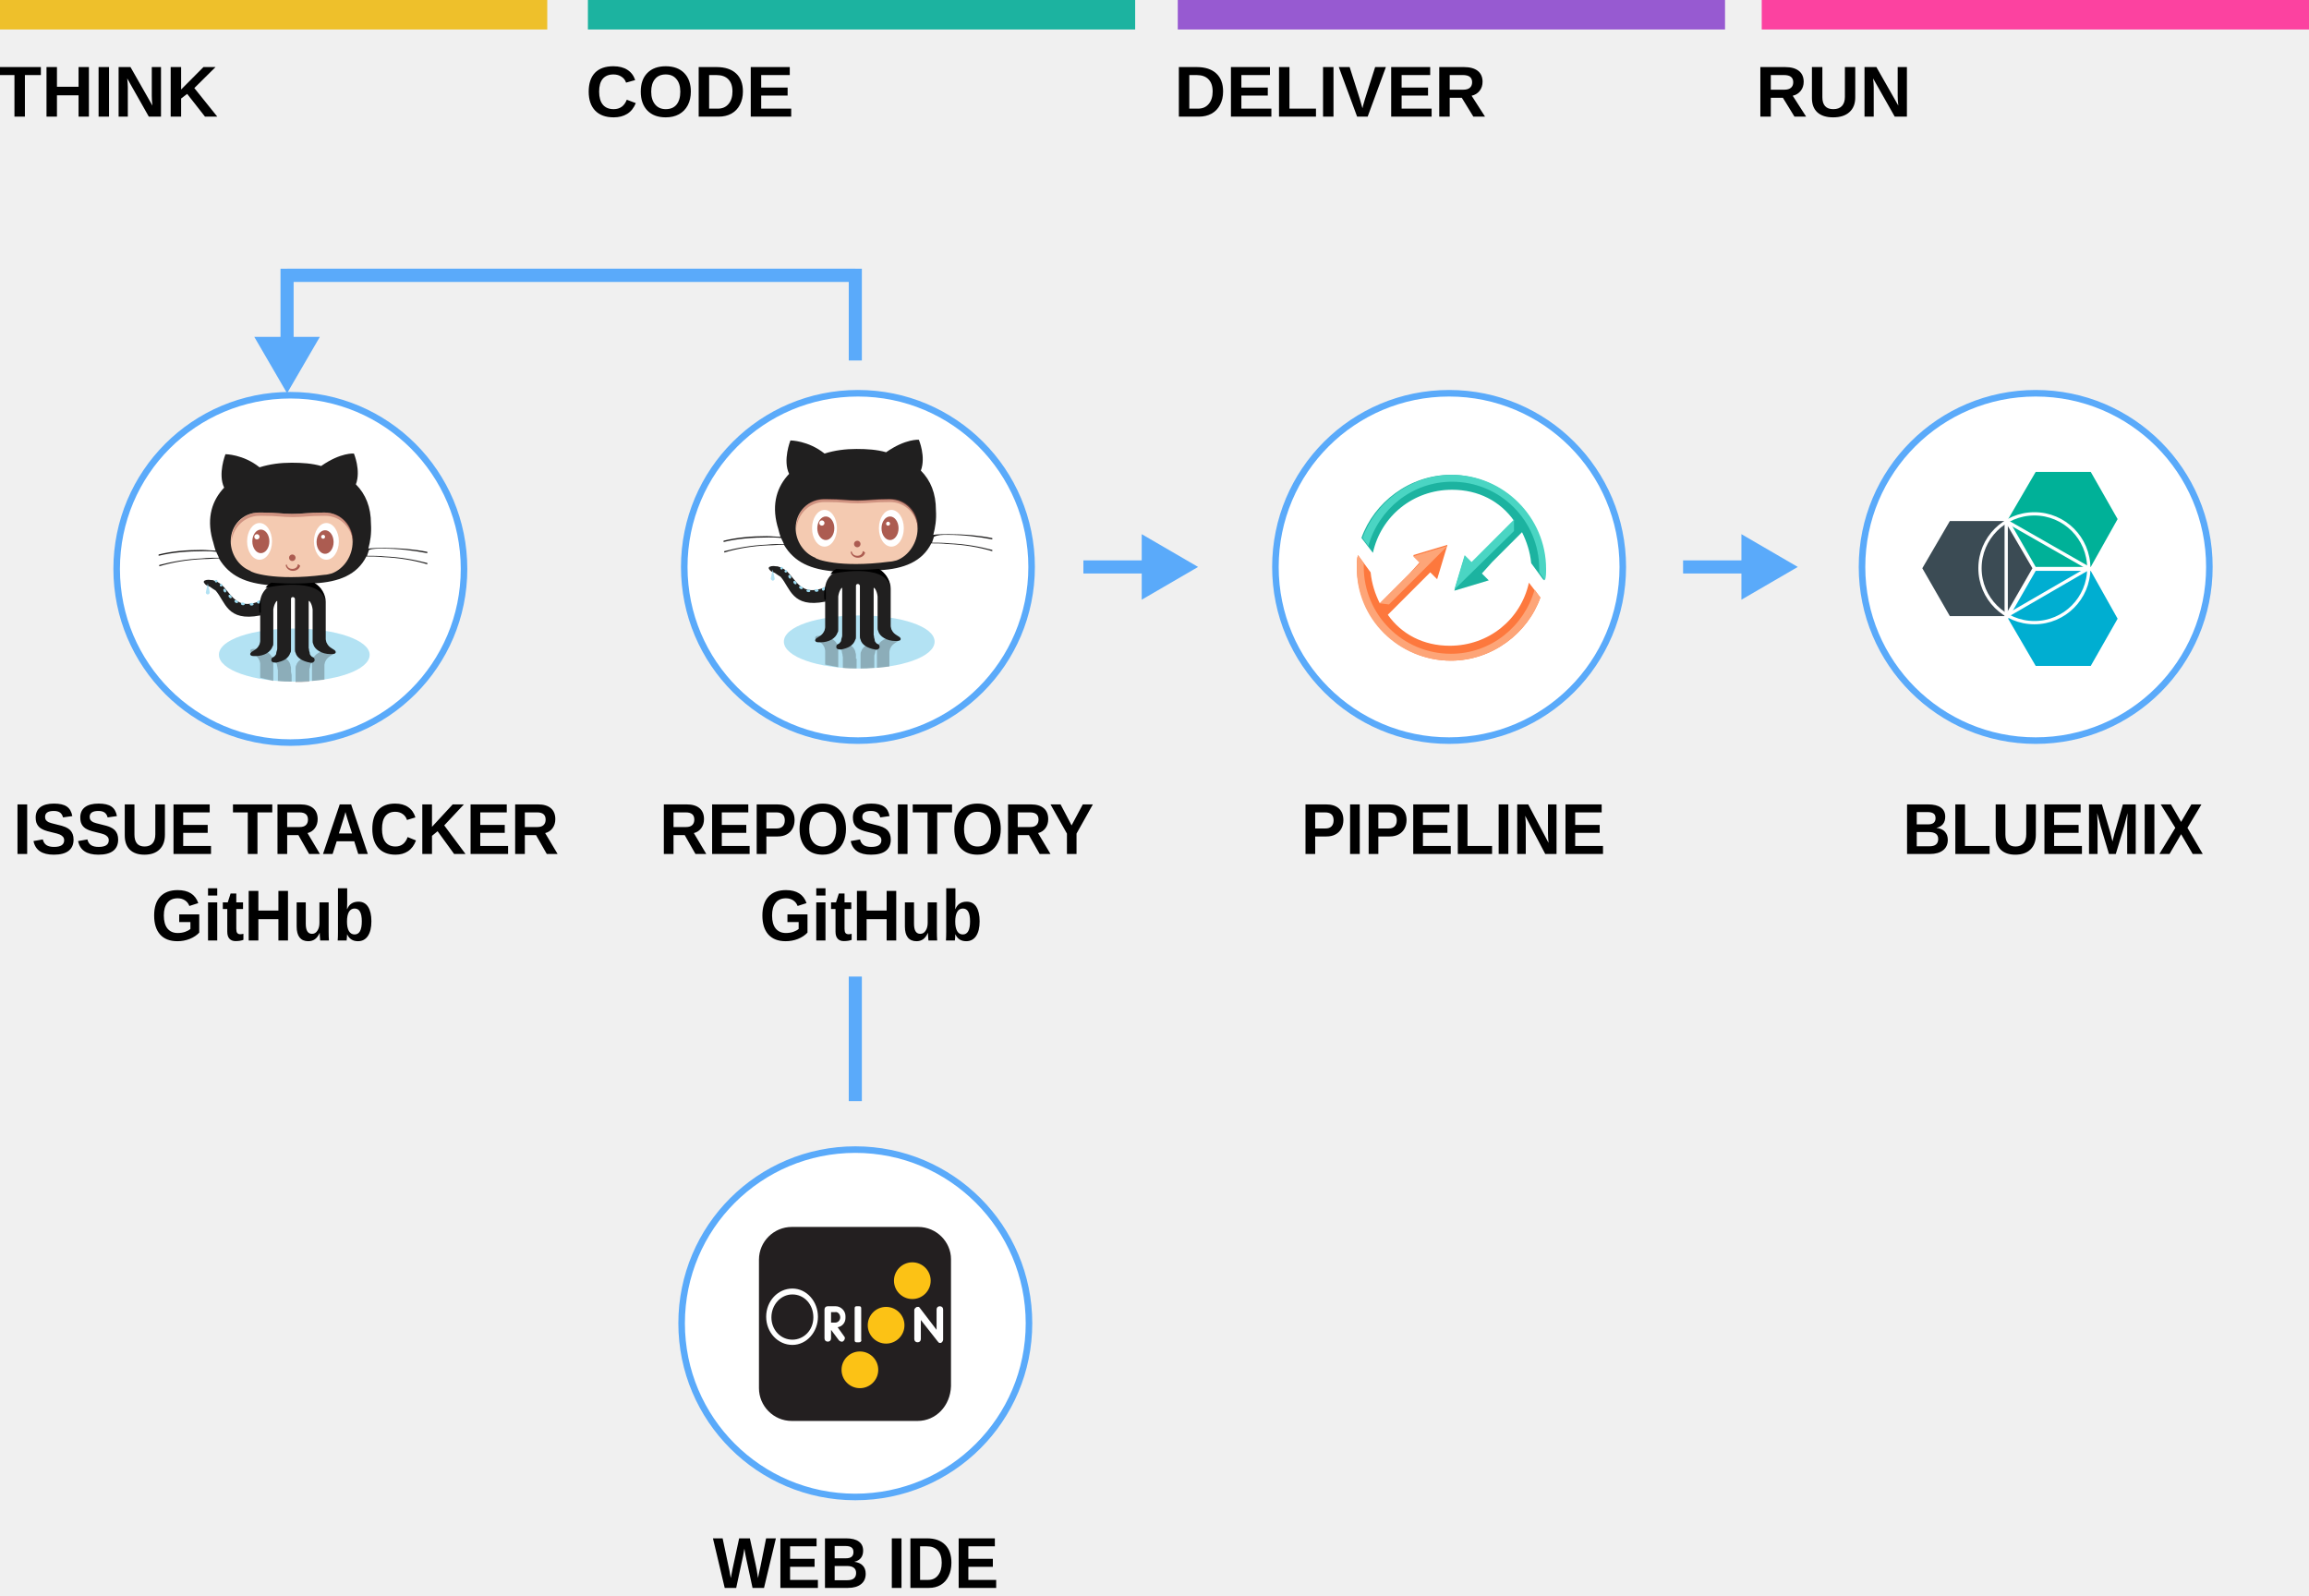
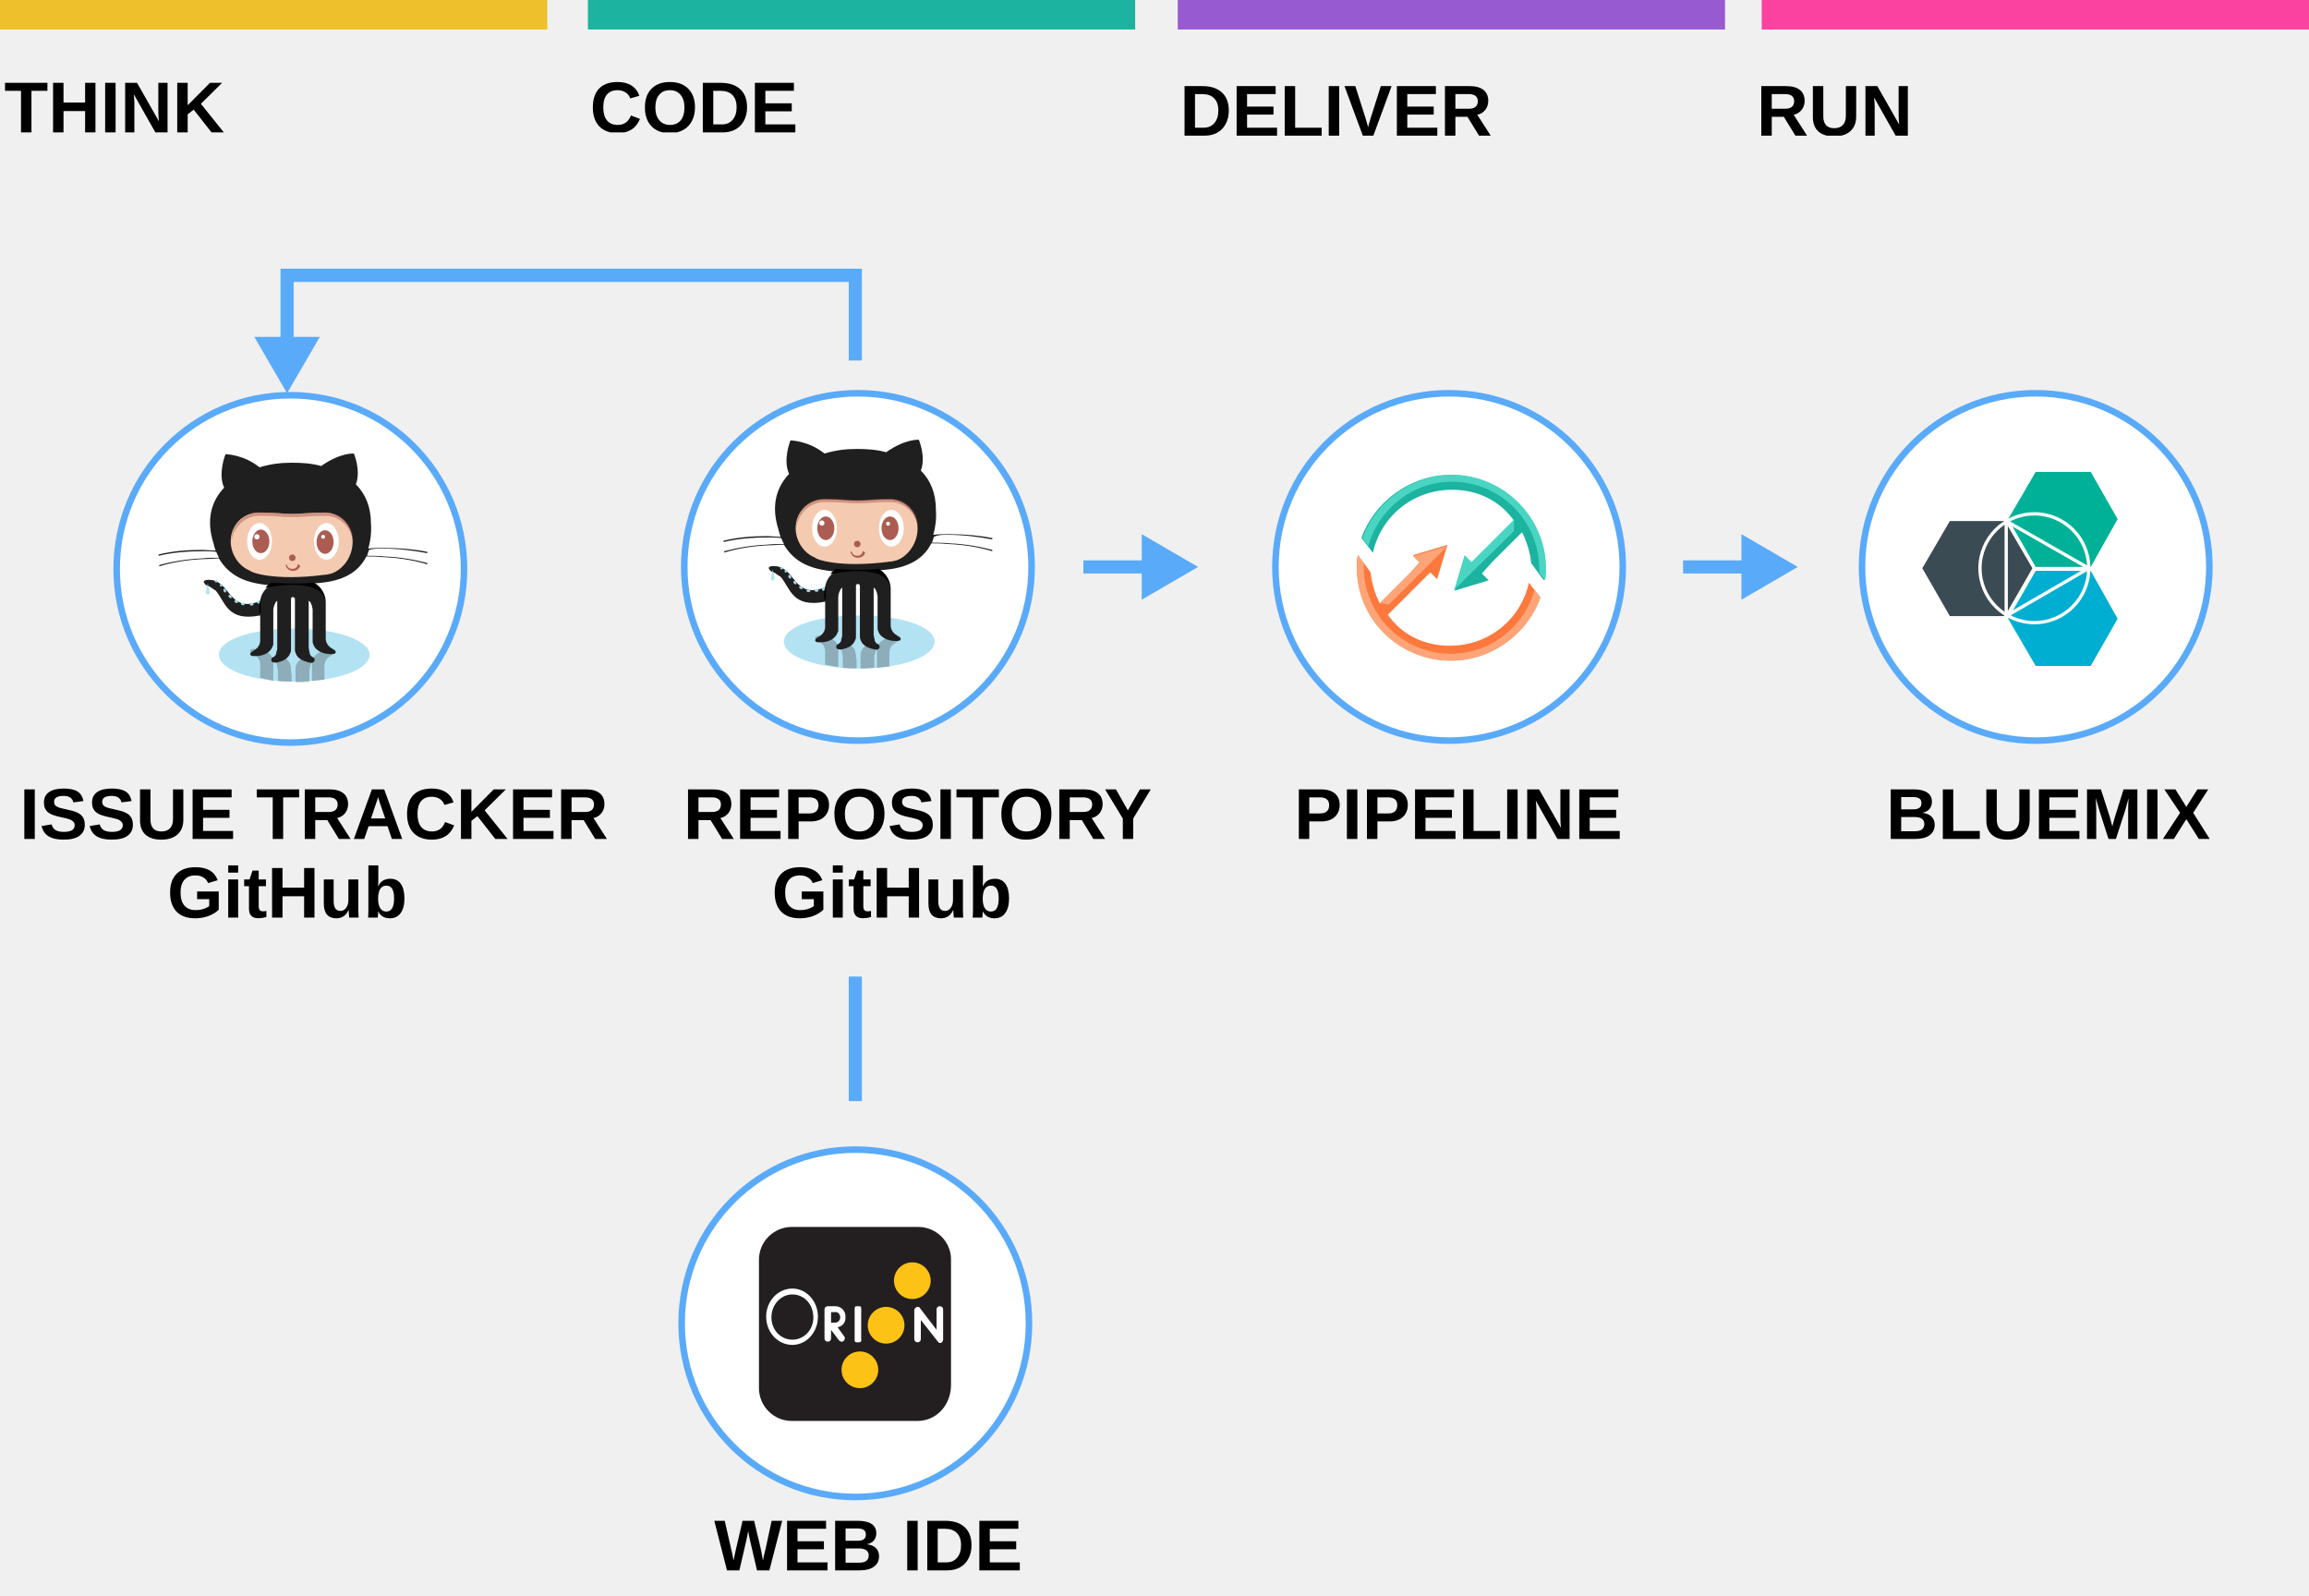
<svg xmlns="http://www.w3.org/2000/svg" version="1.1" id="Layer_1" x="0px" y="0px" viewBox="0 0 352.3 243.5" style="enable-background:new 0 0 352.3 243.5;" xml:space="preserve">
  <style type="text/css">
	.st0{fill:none;}
	.st1{fill:#FFFFFF;stroke:#5AAAFA;stroke-miterlimit:10;}
	.st2{fill:#EEC02B;}
	.st3{fill:#1CB3A0;}
	.st4{fill:#975AD1;}
	.st5{fill:#FC42A0;}
	.st6{fill:none;stroke:#5AAAFA;stroke-width:2;stroke-miterlimit:10;}
	.st7{fill:#5AAAFA;}
	.st8{fill:#FD783D;}
	.st9{fill:#FDA578;}
	.st10{fill:#4AD5C3;}
	.st11{fill:#231F20;}
	.st12{fill:#FCC215;}
	.st13{fill:#FFFFFF;}
	.st14{fill:#00B198;}
	.st15{fill:#00AED1;}
	.st16{fill:#3B4B54;}
	.st17{fill:none;stroke:#FFFFFF;stroke-width:0.5;stroke-miterlimit:10;}
	.st18{opacity:0.77;fill:#9CDAF0;enable-background:new    ;}
	.st19{opacity:0.35;}
	.st20{opacity:0.77;fill:#201F1F;enable-background:new    ;}
	.st21{fill:#201F1F;}
	.st22{fill:#F4CAB1;}
	.st23{opacity:0.5;fill:#AC5C51;enable-background:new    ;}
	.st24{fill:#AC5C51;}
	.st25{fill:#9CDAF0;}
	.st26{font-family:'Arial'; font-weight: bold}
	.st27{font-size:11px;}
	.st28{font-size:11px;}
</style>
  <g>
    <rect id="canvas_background" x="-1" y="-1" class="st0" width="354.3" height="245.5" />
  </g>
  <g>
    <circle id="svg_1" class="st1" cx="130.9" cy="86.5" r="26.5" />
    <circle id="svg_2" class="st1" cx="44.3" cy="86.8" r="26.5" />
    <rect id="svg_3" class="st2" width="83.5" height="4.5" />
    <rect id="svg_4" x="89.7" class="st3" width="83.5" height="4.5" />
    <rect id="svg_5" x="179.7" class="st4" width="83.5" height="4.5" />
    <rect id="svg_6" x="268.8" class="st5" width="83.5" height="4.5" />
    <circle id="svg_7" class="st1" cx="221.1" cy="86.5" r="26.5" />
    <circle id="svg_8" class="st1" cx="310.6" cy="86.5" r="26.5" />
    <line id="svg_9" class="st6" x1="43.8" y1="42" x2="130.5" y2="42" />
    <g id="svg_10">
      <g id="svg_11">
        <polyline id="svg_12" class="st6" points="43.8,52.8 43.8,42 130.5,42 130.5,55    " />
        <g id="svg_13">
          <polygon id="svg_14" class="st7" points="48.8,51.4 43.8,60 38.8,51.4     " />
        </g>
      </g>
    </g>
    <line id="svg_15" class="st6" x1="130.5" y1="168" x2="130.5" y2="149" />
    <g id="svg_16">
      <g id="svg_17">
        <line id="svg_18" class="st6" x1="175.6" y1="86.5" x2="165.3" y2="86.5" />
        <g id="svg_19">
          <polygon id="svg_20" class="st7" points="174.2,81.5 182.8,86.5 174.2,91.5     " />
        </g>
      </g>
    </g>
    <g id="svg_21">
      <g id="svg_22">
        <line id="svg_23" class="st6" x1="267.1" y1="86.5" x2="256.8" y2="86.5" />
        <g id="svg_24">
          <polygon id="svg_25" class="st7" points="265.7,81.5 274.3,86.5 265.7,91.5     " />
        </g>
      </g>
    </g>
    <circle id="svg_26" class="st1" cx="130.5" cy="201.9" r="26.5" />
    <g id="svg_112">
      <g id="g3-2" transform="scale(1.75) ">
        <g id="svg_113">
          <path id="svg_114" class="st8" d="M133.3,50.8c-0.7,3.2-3.5,5.5-6.9,5.5c-2.3,0-4.2-1-5.4-2.7l3.7-3.7l0.4,0.4l-0.4-0.4l0,0      l0.6,0.6l0.9-3l-3,0.9l0.6,0.6l-0.9,1l-2.6,2.6c-0.4-0.8-0.7-1.7-0.8-2.7l-1.1-1.5c-0.1,0.3-0.1,0.6-0.1,1      c0,4.5,3.7,8.2,8.2,8.2c3.6,0,6.7-2.4,7.8-5.5L133.3,50.8L133.3,50.8z" />
          <polyline id="svg_115" class="st9" points="120.3,52.6 123.8,49.1 123.2,48.5 126.2,47.6 121.1,52.7     " />
        </g>
        <g id="svg_116">
          <path id="svg_117" class="st9" d="M126.5,57.6c3.6,0,6.7-2.4,7.8-5.5l-0.5-0.7c-0.9,3.2-3.8,5.6-7.3,5.6c-4.2,0-7.6-3.4-7.6-7.6      c0-0.1,0-0.2,0-0.3l-0.5-0.7c-0.1,0.3-0.1,0.6-0.1,1C118.2,53.9,121.9,57.6,126.5,57.6z" />
          <line id="svg_118" class="st0" x1="120.3" y1="52.6" x2="121" y2="53" />
        </g>
      </g>
      <g id="g3-2_1_" transform="scale(1.75) ">
        <g id="svg_119">
          <path id="svg_120" class="st3" d="M119.7,48.2c0.7-3.2,3.5-5.5,6.9-5.5c2.3,0,4.2,1,5.4,2.7l-3.7,3.7l-0.4-0.4l0.4,0.4l0,0      l-0.6-0.6l-0.9,3l3-0.9l-0.6-0.6l0.9-1l2.6-2.6c0.4,0.8,0.7,1.7,0.8,2.7l1.1,1.5c0.1-0.3,0.1-0.6,0.1-1c0-4.5-3.7-8.2-8.2-8.2      c-3.6,0-6.7,2.4-7.8,5.5L119.7,48.2L119.7,48.2z" />
          <polyline id="svg_121" class="st10" points="132,45.3 128.3,49 127.7,48.4 126.8,51.4 132,46.3     " />
        </g>
        <g id="svg_122">
          <path id="svg_123" class="st10" d="M126.6,41.4c-3.6,0-6.7,2.4-7.8,5.5l0.5,0.7c0.9-3.2,3.8-5.6,7.3-5.6c4.2,0,7.6,3.4,7.6,7.6      c0,0.1,0,0.2,0,0.3l0.5,0.7c0.1-0.3,0.1-0.6,0.1-1C134.8,45.1,131.1,41.4,126.6,41.4L126.6,41.4z" />
          <line id="svg_124" class="st0" x1="132.7" y1="46.3" x2="132.1" y2="46" />
        </g>
      </g>
    </g>
    <path id="XMLID_17_" class="st11" d="M140,216.8h-19.2c-2.8,0-5-2.3-5-5v-19.6c0-2.8,2.3-5,5-5h19.3c2.8,0,5,2.3,5,4.9v19.4   C145,214.5,142.8,216.8,140,216.8L140,216.8z" />
    <circle id="XMLID_16_" class="st12" cx="139.2" cy="195.4" r="2.8" />
    <circle id="XMLID_15_" class="st12" cx="135.2" cy="202.2" r="2.8" />
    <circle id="XMLID_14_" class="st12" cx="131.2" cy="209" r="2.8" />
    <path id="XMLID_13_" class="st13" d="M131.1,204.8h-0.4c-0.2,0-0.3-0.1-0.3-0.3v-4.9c0-0.2,0.1-0.3,0.3-0.3h0.4   c0.2,0,0.3,0.1,0.3,0.3v4.8C131.5,204.6,131.3,204.8,131.1,204.8z" />
    <path id="XMLID_3_" class="st13" d="M143.4,199.3L143.4,199.3c-0.3,0-0.5,0.2-0.5,0.5v3.1l-2.6-3.4l0,0l-0.1-0.1l0,0h-0.1H140l0,0   l0,0h-0.1l0,0c-0.2,0.1-0.3,0.2-0.4,0.4c0,0,0,0,0,0.1l0,0v4.4c0,0.3,0.2,0.5,0.5,0.5l0,0c0.3,0,0.5-0.2,0.5-0.5v-2.9l2.6,3.3   c0.1,0.1,0.1,0.1,0.2,0.2l0,0h0.1l0,0l0,0h0.1l0,0c0.2,0,0.4-0.3,0.4-0.5v-4.6C143.9,199.5,143.7,199.3,143.4,199.3L143.4,199.3z" />
    <path id="XMLID_9_" class="st13" d="M120.9,196.6c-2.2,0-4,1.9-4,4.3s1.8,4.3,4,4.3s3.9-2,3.9-4.3S123.1,196.6,120.9,196.6z    M120.9,204.4c-1.8,0-3.2-1.5-3.2-3.4s1.4-3.5,3.2-3.5s3.2,1.5,3.2,3.5S122.6,204.4,120.9,204.4z" />
    <path id="XMLID_8_" class="st13" d="M129,201.1v-0.3c0-0.8-0.7-1.5-1.5-1.5h-0.1h-1.1l0,0c-0.3,0-0.5,0.2-0.5,0.5v4.4   c0,0.3,0.2,0.5,0.5,0.5l0,0c0.3,0,0.5-0.2,0.5-0.5v-1.3l1.2,1.6c0.2,0.2,0.5,0.3,0.7,0.1l0,0c0.2-0.2,0.3-0.5,0.1-0.7l-1-1.4   C128.5,202.4,129,201.8,129,201.1L129,201.1z M128.2,201c0,0.4-0.3,0.8-0.8,0.8h-0.6l0,0v-1.6h0.6   C127.8,200.1,128.2,200.5,128.2,201L128.2,201z" />
    <g id="svg_125">
      <path id="svg_126" class="st0" d="M343.6,86.5" />
    </g>
    <polygon id="svg_127" class="st14" points="310.6,86.5 306.4,79.2 310.6,72 319,72 323.1,79.2 319,86.5  " />
    <polygon id="svg_128" class="st15" points="310.6,101.6 306.4,94.4 310.6,87.1 319,87.1 323.1,94.4 319,101.6  " />
    <polygon id="svg_129" class="st16" points="297.5,94 293.3,86.7 297.5,79.5 305.9,79.5 310.1,86.7 305.9,94  " />
    <circle id="svg_130" class="st17" cx="310.4" cy="86.7" r="8.3" />
    <polygon id="svg_131" class="st17" points="306.1,79.5 306.1,94 318.7,86.7  " />
    <g id="svg_132">
      <path id="svg_133" class="st18" d="M56.4,99.9c0,2.3-5.1,4.1-11.5,4.1s-11.5-1.8-11.5-4.1s5.1-4,11.5-4S56.4,97.7,56.4,99.9z" />
      <g id="svg_134" class="st19">
        <path id="svg_135" class="st20" d="M45.9,100.6c-0.3,0.2-0.6,0.5-0.7,0.9c-0.1,0.1-0.1,0.3-0.1,0.5v0.3v0.3v0.5v1     c1.6,0,0.2,0,2.1-0.1v-0.1v-0.2v-1.1v-0.3c0-0.2,0-0.2,0.1-0.5s0-0.4,0.2-0.6c0.1-0.1,0.1-0.1,0.1-0.2L45.9,100.6L45.9,100.6z" />
        <path id="svg_136" class="st20" d="M51,99.4L51,99.4c-0.1-0.2-0.4-0.2-0.8-0.2c-1.2,0-2.2,0.6-2.5,1.4h0.2l-0.2,0.4h-0.1v0.1l0,0     v0.6v0.4v1.7v0.1l1.9-0.2v-2c0-0.1,0-0.1,0-0.2c0-0.2,0.1-0.4,0.1-0.5c0.1-0.2,0.2-0.4,0.4-0.6s0.4-0.3,0.7-0.5     C50.9,99.8,51.1,99.6,51,99.4z" />
      </g>
      <g id="svg_137" class="st19">
        <path id="svg_138" class="st20" d="M44.4,104L44.4,104c0.1,0,0.3,0,0.4,0c0.1,0,0.1,0,0.2,0l0,0c-0.1,0-0.1,0-0.2,0     C44.7,104,44.5,104,44.4,104z" />
        <path id="svg_139" class="st20" d="M44.8,96" />
        <path id="svg_140" class="st20" d="M44.8,96" />
        <path id="svg_141" class="st20" d="M41.7,103.9c0.2,0,0.4,0,0.6,0.1l0,0C42.1,103.9,41.9,103.9,41.7,103.9L41.7,103.9z" />
        <path id="svg_142" class="st20" d="M44.4,102.5v-0.3v-0.3c0-0.2-0.1-0.3-0.1-0.5c-0.2-0.7-0.8-1.1-1.5-1.3v0.7h-1     c0.2,0.1,0,0,0.3,0.3c0.2,0.2,0.1,0.3,0.2,0.6c0.1,0.3,0,0.3,0.1,0.5v0.3v1.4c0.7,0.1,1.4,0.1,2.1,0.1v-1L44.4,102.5     C44.5,102.5,44.4,102.5,44.4,102.5z" />
        <path id="svg_143" class="st20" d="M41.7,103.9L41.7,103.9V102v-0.4V101l0,0c0-0.2-0.1-0.3-0.1-0.5C41.4,99.7,40.3,99,39,99     c-0.4,0-0.7,0-0.8,0.2l0,0c-0.1,0.2,0.1,0.4,0.3,0.5c0.3,0.2,0.5,0.3,0.7,0.5s0.3,0.4,0.4,0.6c0,0.1,0.1,0.3,0.1,0.5     c0,0.1,0,0.1,0,0.2v1.9" />
      </g>
      <path id="svg_144" class="st21" d="M58.3,83.7c2.5,0,4.8,0.3,6.9,0.7v-0.2c-2-0.4-4.2-0.6-6.6-0.6c-0.8,0-1.6,0-2.4,0.1    c0.3-1.1,0.5-2.3,0.4-3.8c0-2.5-0.8-4.5-2.3-6c0.8-2.1-0.3-4.7-0.3-4.7s-2-0.2-5,1.9c-1.4-0.4-2.9-0.5-4.5-0.5    c-1.7,0-3.3,0.2-4.9,0.7l0,0c-2.5-2-5.2-2-5.2-2s-1.2,3-0.2,5.1l0,0c-1.8,1.9-2.7,4.5-1.8,7.9c0.2,0.6,0.3,1.2,0.5,1.7    c-0.7,0-1.4-0.1-2.1-0.1c-2.4,0-4.6,0.2-6.6,0.7v0.2c2-0.5,4.4-0.7,6.9-0.7c0.6,0,1.3,0,1.9,0.1c0.1,0.3,0.3,0.6,0.4,0.9    c-0.8,0-1.7,0-2.6,0.1c-2.4,0.1-4.6,0.5-6.5,1v0.2c2-0.6,4.3-1,6.8-1.1c0.8,0,1.6-0.1,2.3-0.1c1.6,2.7,4.1,3.8,7.9,4.1    c-0.9,0.5-1.5,1.4-1.6,2.4c-4.5,1.8-4.5-2.4-7-3.1c-0.2-0.1-0.3-0.1-0.5-0.1c-0.5-0.1-1,0-1.1,0.2l0,0v0.1c0,0.1,0,0.1,0.1,0.2    c0.1,0.2,0.4,0.4,0.8,0.5c0.3,0.2,0.7,0.5,0.9,0.6c1.5,1.7,1.7,4.8,6.8,3.8v1.6v2.1c0,0.1,0,0.1,0,0.2c0,0.2-0.1,0.4-0.1,0.5    c-0.1,0.2-0.2,0.4-0.4,0.6s-0.4,0.3-0.7,0.5c-0.2,0.1-0.4,0.3-0.3,0.5l0,0c0.1,0.2,0.3,0.2,0.8,0.2c1.3,0,2.3-0.6,2.6-1.5    c0.1-0.1,0.1-0.3,0.1-0.5l0,0v-0.6v-0.4v-1.7V93c0.1-0.8,0.5-1.4,0.6-1.3V93v3.5v2.1v0.3c0,0.2,0,0.2-0.1,0.5s0,0.4-0.2,0.6    c-0.3,0.3,0,0.1-0.4,0.3c-0.2,0.1-0.2,0.3-0.2,0.5c0.1,0.2,0.2,0.3,0.7,0.3c1.1-0.2,1.9-0.6,2.2-1.5c0.1-0.1,0.1-0.3,0.1-0.5v-0.3    v-0.3V98v-1.6v-5c0-0.2,0.1-0.3,0.3-0.3c0.1,0,0.3,0.1,0.3,0.3v5V98v0.5v0.3v0.3c0,0.2,0,0.3,0.1,0.5c0.2,0.8,1.1,1.3,2.2,1.5    c0.4,0.1,0.6-0.1,0.7-0.3c0-0.2,0-0.4-0.2-0.5c-0.4-0.2-0.1,0-0.4-0.3c-0.2-0.2-0.1-0.4-0.2-0.6c-0.1-0.3,0-0.3-0.1-0.5v-0.3v-2.1    V93v-1.3c0.1-0.1,0.5,0.4,0.6,1.3v2.1v1.7v0.4v0.6l0,0c0,0.2,0,0.3,0.1,0.5c0.2,0.8,1.3,1.5,2.6,1.5c0.4,0,0.7,0,0.8-0.2l0,0    c0.1-0.2-0.1-0.4-0.3-0.5c-0.3-0.2-0.5-0.3-0.7-0.5s-0.3-0.4-0.4-0.6c0-0.1-0.1-0.3-0.1-0.5c0-0.1,0-0.1,0-0.2v-2.1v-3.4    c0-1.1-0.7-2.3-1.7-2.8c3.7-0.2,6.5-1.3,7.9-4.1c0.8,0,1.6,0,2.5,0.1c2.5,0.1,4.8,0.5,6.8,1.1v-0.2c-1.9-0.5-4.1-0.9-6.5-1    c-0.9-0.1-1.8-0.1-2.7-0.1c0.1-0.3,0.2-0.6,0.3-0.9C56.9,83.7,57.6,83.7,58.3,83.7L58.3,83.7z" />
      <path id="svg_145" class="st0" d="M43.8,86.1" />
      <g id="svg_146">
        <path id="svg_147" class="st22" d="M53.8,82.7c0-2.5-1.8-4.5-4.3-4.5l0,0c-2.7,0-3.1,0.2-4.9,0.2c-1.8,0-2.2-0.2-4.7-0.2     c-0.1,0-0.2,0-0.4,0c-2.4,0-4.3,1.9-4.3,4.4c0,1.9,1.2,3.8,3,4.5l0,0c0,0.2,3.6,1.6,11.3,0.6c0.3,0,0.7-0.1,1.1-0.2l0,0l0,0     C52.5,86.8,53.8,84.8,53.8,82.7z" />
        <path id="svg_148" class="st23" d="M39.6,78.7c0.1,0,0.3,0,0.4,0c2.5,0,2.9,0.2,4.7,0.2s2.2-0.2,4.9-0.2l0,0     c2.4,0,4.1,1.9,4.3,4.2c0-0.1,0-0.1,0-0.2c0-2.5-1.8-4.5-4.3-4.5l0,0c-2.7,0-3.1,0.2-4.9,0.2c-1.8,0-2.2-0.2-4.7-0.2     c-0.1,0-0.2,0-0.4,0c-2.4,0-4.3,1.9-4.3,4.4c0,0.1,0,0.1,0,0.2C35.5,80.5,37.3,78.7,39.6,78.7z" />
        <ellipse id="svg_149" class="st13" cx="39.6" cy="82.6" rx="1.9" ry="2.8" />
        <ellipse id="svg_150" class="st24" cx="39.8" cy="82.6" rx="1.3" ry="1.8" />
        <circle id="svg_151" class="st13" cx="39.2" cy="81.9" r="0.4" />
        <ellipse id="svg_152" class="st13" cx="49.8" cy="82.6" rx="1.9" ry="2.8" />
        <ellipse id="svg_153" class="st24" cx="49.6" cy="82.7" rx="1.3" ry="1.8" />
        <circle id="svg_154" class="st13" cx="49.3" cy="81.9" r="0.3" />
        <circle id="svg_155" class="st24" cx="44.6" cy="85.1" r="0.5" />
        <path id="svg_156" class="st24" d="M45.5,86.1c-0.1,0-0.1,0.1-0.1,0.2c-0.1,0.3-0.4,0.5-0.8,0.5c-0.4,0-0.7-0.2-0.8-0.5     c0-0.1-0.1-0.2-0.1-0.2s-0.1,0.1-0.1,0.2c0.1,0.4,0.5,0.8,1.1,0.8c0.5,0,1-0.3,1.1-0.8C45.6,86.2,45.6,86.1,45.5,86.1z" />
      </g>
      <path id="svg_157" class="st18" d="M32,90.4c0,0.2-0.2,0.3-0.3,0.3c-0.2,0-0.3-0.2-0.3-0.3s0.3-1.4,0.3-1.4S32,90.2,32,90.4z" />
      <ellipse id="svg_158" transform="matrix(0.283 -0.9591 0.9591 0.283 -61.427 95.2217)" class="st25" cx="33" cy="88.7" rx="0.2" ry="0.2" />
      <ellipse id="svg_159" transform="matrix(0.5858 -0.8104 0.8104 0.5858 -58.374 64.2874)" class="st25" cx="33.7" cy="89.3" rx="0.2" ry="0.2" />
      <ellipse id="svg_160" transform="matrix(0.9227 -0.3856 0.3856 0.9227 -32.0941 20.1996)" class="st25" cx="34.3" cy="90.1" rx="0.2" ry="0.3" />
      <ellipse id="svg_161" transform="matrix(0.7546 -0.6562 0.6562 0.7546 -51.0907 45.3759)" class="st25" cx="35.1" cy="91" rx="0.2" ry="0.3" />
      <ellipse id="svg_162" transform="matrix(0.5 -0.866 0.866 0.5 -61.4521 77.0617)" class="st25" cx="36" cy="91.8" rx="0.2" ry="0.3" />
      <ellipse id="svg_163" transform="matrix(0.1325 -0.9912 0.9912 0.1325 -59.1515 116.7091)" class="st25" cx="37.1" cy="92.1" rx="0.2" ry="0.3" />
      <ellipse id="svg_164" transform="matrix(0.9977 -6.730446e-02 6.730446e-02 0.9977 -6.1181 2.7936)" class="st25" cx="38.4" cy="92.2" rx="0.3" ry="0.2" />
      <path id="svg_165" class="st25" d="M39.7,91.8c0,0.1,0,0.2-0.2,0.3c-0.2,0-0.3-0.1-0.3-0.2s0.1-0.2,0.3-0.3    C39.7,91.6,39.7,91.7,39.7,91.8z" />
      <path id="svg_166" d="M41.4,88.9c-0.4,0.2-0.7,0.5-0.9,0.8c0.3-0.1,8.3-1.8,9.1,1.9c-0.1-1.1-0.7-2.1-1.7-2.7    C44.7,89.2,41.4,88.9,41.4,88.9z" />
      <path id="svg_167" d="M39.8,91.3c0,1.2,0,2.2,0,2.2s-0.1,0-0.2,0C39.6,93.5,39.4,92.5,39.8,91.3z" />
      <path id="svg_168" class="st18" d="M44.8,99.9" />
      <path id="svg_169" class="st18" d="M44.8,91.9" />
      <line id="svg_170" class="st0" x1="47.5" y1="100.9" x2="46.4" y2="100.5" />
      <line id="svg_171" class="st0" x1="47.6" y1="103.9" x2="49" y2="103.9" />
      <line id="svg_172" class="st0" x1="48" y1="103.9" x2="47.6" y2="103.9" />
      <line id="svg_173" class="st0" x1="48.4" y1="103.8" x2="48.1" y2="103.9" />
      <line id="svg_174" class="st0" x1="48" y1="103.9" x2="47.7" y2="103.9" />
      <line id="svg_175" class="st0" x1="48.1" y1="103.9" x2="48" y2="103.9" />
      <line id="svg_176" class="st0" x1="49.5" y1="103.7" x2="49.1" y2="103.7" />
      <line id="svg_177" class="st0" x1="48.8" y1="103.8" x2="49.1" y2="103.7" />
      <line id="svg_178" class="st0" x1="48.4" y1="103.8" x2="48.8" y2="103.8" />
      <line id="svg_179" class="st0" x1="48.1" y1="103.9" x2="48.4" y2="103.8" />
      <line id="svg_180" class="st0" x1="48.4" y1="103.8" x2="48.4" y2="103.8" />
      <line id="svg_181" class="st0" x1="47.6" y1="103.9" x2="47.5" y2="103.9" />
      <line id="svg_182" class="st0" x1="49.5" y1="103.7" x2="49.5" y2="103.7" />
    </g>
    <g id="svg_183">
      <path id="svg_184" class="st18" d="M142.6,97.9c0,2.3-5.1,4.1-11.5,4.1c-6.3,0-11.5-1.8-11.5-4.1s5.1-4,11.5-4    C137.5,93.9,142.6,95.6,142.6,97.9z" />
      <g id="svg_185" class="st19">
        <path id="svg_186" class="st20" d="M132.1,98.5c-0.3,0.2-0.6,0.5-0.7,0.9c-0.1,0.1-0.1,0.3-0.1,0.5v0.3v0.3v0.5v1     c1.6,0,0.2,0,2.1-0.1v-0.1v-0.2v-1.1v-0.3c0-0.2,0-0.2,0.1-0.5s0-0.4,0.2-0.6c0.1-0.1,0.1-0.1,0.1-0.2L132.1,98.5L132.1,98.5z" />
        <path id="svg_187" class="st20" d="M137.2,97.4C137.2,97.4,137.2,97.3,137.2,97.4c-0.1-0.2-0.4-0.2-0.8-0.2     c-1.2,0-2.2,0.6-2.5,1.4h0.2l-0.2,0.4h-0.1v0.1l0,0v0.6v0.4v1.7v0.1l1.9-0.2v-2c0-0.1,0-0.1,0-0.2c0-0.2,0.1-0.4,0.1-0.5     c0.1-0.2,0.2-0.4,0.4-0.6s0.4-0.3,0.7-0.5C137.1,97.7,137.3,97.5,137.2,97.4L137.2,97.4z" />
      </g>
      <g id="svg_188" class="st19">
        <path id="svg_189" class="st20" d="M130.6,102L130.6,102c0.1,0,0.3,0,0.4,0c0.1,0,0.1,0,0.2,0l0,0c-0.1,0-0.1,0-0.2,0     C130.9,102,130.7,102,130.6,102z" />
        <path id="svg_190" class="st20" d="M131,93.9" />
        <path id="svg_191" class="st20" d="M131,93.9" />
        <path id="svg_192" class="st20" d="M127.9,101.8c0.2,0,0.4,0,0.6,0.1l0,0C128.3,101.8,128.1,101.8,127.9,101.8L127.9,101.8z" />
        <path id="svg_193" class="st20" d="M130.6,100.5v-0.3v-0.3c0-0.2-0.1-0.3-0.1-0.5c-0.2-0.7-0.8-1.1-1.5-1.3v0.7h-1     c0.2,0.1,0,0,0.3,0.3c0.2,0.2,0.1,0.3,0.2,0.6c0.1,0.3,0,0.3,0.1,0.5v0.3v1.4c0.7,0.1,1.4,0.1,2.1,0.1v-1v-0.5     C130.7,100.5,130.6,100.5,130.6,100.5z" />
        <path id="svg_194" class="st20" d="M127.9,101.8L127.9,101.8V100v-0.4V99l0,0c0-0.2-0.1-0.3-0.1-0.5c-0.2-0.8-1.3-1.5-2.6-1.5     c-0.4,0-0.7,0-0.8,0.2l0,0c-0.1,0.2,0.1,0.4,0.3,0.5c0.3,0.2,0.5,0.3,0.7,0.5s0.3,0.4,0.4,0.6c0,0.1,0.1,0.3,0.1,0.5     c0,0.1,0,0.1,0,0.2v1.9" />
      </g>
      <path id="svg_195" class="st21" d="M144.5,81.6c2.5,0,4.8,0.3,6.9,0.7v-0.2c-2-0.4-4.2-0.6-6.6-0.6c-0.8,0-1.6,0-2.4,0.1    c0.3-1.1,0.5-2.3,0.4-3.8c0-2.5-0.8-4.5-2.3-6c0.8-2.1-0.3-4.7-0.3-4.7s-2-0.2-5,1.9c-1.4-0.4-2.9-0.5-4.5-0.5    c-1.7,0-3.3,0.2-4.9,0.7l0,0c-2.5-2-5.2-2-5.2-2s-1.2,3-0.2,5.1l0,0c-1.8,1.9-2.7,4.5-1.8,7.9c0.2,0.6,0.3,1.2,0.5,1.7    c-0.7,0-1.4-0.1-2.1-0.1c-2.4,0-4.6,0.2-6.6,0.7v0.2c2-0.5,4.4-0.7,6.9-0.7c0.6,0,1.3,0,1.9,0.1c0.1,0.3,0.3,0.6,0.4,0.9    c-0.8,0-1.7,0-2.6,0.1c-2.4,0.1-4.6,0.5-6.5,1v0.2c2-0.6,4.3-1,6.8-1.1c0.8,0,1.6-0.1,2.3-0.1c1.6,2.7,4.1,3.8,7.9,4.1    c-0.9,0.5-1.5,1.4-1.6,2.4c-4.5,1.8-4.5-2.4-7-3.1c-0.2-0.1-0.3-0.1-0.5-0.1c-0.5-0.1-1,0-1.1,0.2l0,0v0.1c0,0.1,0,0.1,0.1,0.2    c0.1,0.2,0.4,0.4,0.8,0.5c0.3,0.2,0.7,0.5,0.9,0.6c1.5,1.7,1.7,4.8,6.8,3.8v1.6v2.1c0,0.1,0,0.1,0,0.2c0,0.2-0.1,0.4-0.1,0.5    c-0.1,0.2-0.2,0.4-0.4,0.6c-0.2,0.2-0.4,0.3-0.7,0.5c-0.2,0.1-0.4,0.3-0.3,0.5l0,0c0.1,0.2,0.3,0.2,0.8,0.2c1.3,0,2.3-0.6,2.6-1.5    c0.1-0.1,0.1-0.3,0.1-0.5l0,0v-0.6V95v-2v-2c0.1-0.8,0.5-1.4,0.6-1.3V91v3.5v2.1v0.3c0,0.2,0,0.2-0.1,0.5s0,0.4-0.2,0.6    c-0.3,0.3,0,0.1-0.4,0.3c-0.2,0.1-0.2,0.3-0.2,0.5c0.1,0.2,0.2,0.3,0.7,0.3c1.1-0.2,1.9-0.6,2.2-1.5c0.1-0.1,0.1-0.3,0.1-0.5v-0.3    v-0.3V96v-1.6v-5c0-0.2,0.1-0.3,0.3-0.3c0.1,0,0.3,0.1,0.3,0.3v5V96v0.5v0.3v0.3c0,0.2,0,0.3,0.1,0.5c0.2,0.8,1.1,1.3,2.2,1.5    c0.4,0.1,0.6-0.1,0.7-0.3c0-0.2,0-0.4-0.2-0.5c-0.4-0.2-0.1,0-0.4-0.3c-0.2-0.2-0.1-0.4-0.2-0.6c-0.1-0.3,0-0.3-0.1-0.5v-0.3v-2.1    V91v-1.3c0.1-0.1,0.5,0.4,0.6,1.3v2.1v1.7v0.4v0.6l0,0c0,0.2,0,0.3,0.1,0.5c0.2,0.8,1.3,1.5,2.6,1.5c0.4,0,0.7,0,0.8-0.2l0,0    c0.1-0.2-0.1-0.4-0.3-0.5c-0.3-0.2-0.5-0.3-0.7-0.5s-0.3-0.4-0.4-0.6c0-0.1-0.1-0.3-0.1-0.5c0-0.1,0-0.1,0-0.2v-2.1v-3.4    c0-1.1-0.7-2.3-1.7-2.8c3.7-0.2,6.5-1.3,7.9-4.1c0.8,0,1.6,0,2.5,0.1c2.5,0.1,4.8,0.5,6.8,1.1v-0.2c-1.9-0.5-4.1-0.9-6.5-1    c-0.9-0.1-1.8-0.1-2.7-0.1c0.1-0.3,0.2-0.6,0.3-0.9C143.1,81.6,143.8,81.6,144.5,81.6L144.5,81.6z" />
      <path id="svg_196" class="st0" d="M130,84.1" />
      <g id="svg_197">
        <path id="svg_198" class="st22" d="M140,80.7c0-2.5-1.8-4.5-4.3-4.5l0,0c-2.7,0-3.1,0.2-4.9,0.2c-1.8,0-2.2-0.2-4.7-0.2     c-0.1,0-0.2,0-0.4,0c-2.4,0-4.3,1.9-4.3,4.4c0,1.9,1.2,3.8,3,4.5l0,0c0,0.2,3.6,1.6,11.3,0.6c0.3,0,0.7-0.1,1.1-0.2l0,0l0,0     C138.7,84.8,140,82.7,140,80.7z" />
        <path id="svg_199" class="st23" d="M125.8,76.6c0.1,0,0.3,0,0.4,0c2.5,0,2.9,0.2,4.7,0.2s2.2-0.2,4.9-0.2l0,0     c2.4,0,4.1,1.9,4.3,4.2c0-0.1,0-0.1,0-0.2c0-2.5-1.8-4.5-4.3-4.5l0,0c-2.7,0-3.1,0.2-4.9,0.2c-1.8,0-2.2-0.2-4.7-0.2     c-0.1,0-0.2,0-0.4,0c-2.4,0-4.3,1.9-4.3,4.4c0,0.1,0,0.1,0,0.2C121.7,78.4,123.5,76.6,125.8,76.6z" />
        <ellipse id="svg_200" class="st13" cx="125.8" cy="80.6" rx="1.9" ry="2.8" />
        <ellipse id="svg_201" class="st24" cx="126" cy="80.6" rx="1.3" ry="1.8" />
        <circle id="svg_202" class="st13" cx="125.4" cy="79.8" r="0.4" />
        <ellipse id="svg_203" class="st13" cx="136" cy="80.6" rx="1.9" ry="2.8" />
        <ellipse id="svg_204" class="st24" cx="135.8" cy="80.6" rx="1.3" ry="1.8" />
        <circle id="svg_205" class="st13" cx="135.5" cy="79.9" r="0.3" />
        <circle id="svg_206" class="st24" cx="130.8" cy="83" r="0.5" />
        <path id="svg_207" class="st24" d="M131.7,84.1c-0.1,0-0.1,0.1-0.1,0.2c-0.1,0.3-0.4,0.5-0.8,0.5c-0.4,0-0.7-0.2-0.8-0.5     c0-0.1-0.1-0.2-0.1-0.2s-0.1,0.1-0.1,0.2c0.1,0.4,0.5,0.8,1.1,0.8c0.5,0,1-0.3,1.1-0.8C131.8,84.2,131.8,84.1,131.7,84.1     L131.7,84.1z" />
      </g>
      <path id="svg_208" class="st18" d="M118.2,88.3c0,0.2-0.2,0.3-0.3,0.3s-0.3-0.2-0.3-0.3s0.3-1.4,0.3-1.4S118.2,88.2,118.2,88.3z" />
      <ellipse id="svg_209" transform="matrix(0.283 -0.9591 0.9591 0.283 2.3602 176.4819)" class="st25" cx="119.2" cy="86.7" rx="0.2" ry="0.2" />
      <ellipse id="svg_210" transform="matrix(0.5858 -0.8104 0.8104 0.5858 -21.0085 133.2505)" class="st25" cx="119.9" cy="87.2" rx="0.2" ry="0.2" />
      <ellipse id="svg_211" transform="matrix(0.9227 -0.3856 0.3856 0.9227 -24.622 53.269)" class="st25" cx="120.5" cy="88" rx="0.2" ry="0.3" />
      <ellipse id="svg_212" transform="matrix(0.7546 -0.6562 0.6562 0.7546 -28.5745 101.4049)" class="st25" cx="121.3" cy="88.9" rx="0.2" ry="0.3" />
      <ellipse id="svg_213" transform="matrix(0.5 -0.866 0.866 0.5 -16.5812 150.6353)" class="st25" cx="122.2" cy="89.7" rx="0.2" ry="0.3" />
      <ellipse id="svg_214" transform="matrix(0.1325 -0.9912 0.9912 0.1325 17.693 200.4217)" class="st25" cx="123.3" cy="90.1" rx="0.2" ry="0.3" />
      <ellipse id="svg_215" transform="matrix(0.9977 -6.730446e-02 6.730446e-02 0.9977 -5.7813 8.5901)" class="st25" cx="124.6" cy="90.1" rx="0.3" ry="0.2" />
      <path id="svg_216" class="st25" d="M125.9,89.8c0,0.1,0,0.2-0.2,0.3s-0.3-0.1-0.3-0.2s0.1-0.2,0.3-0.3S125.9,89.7,125.9,89.8z" />
      <path id="svg_217" d="M127.6,86.8c-0.4,0.2-0.7,0.5-0.9,0.8c0.3-0.1,8.3-1.8,9.1,1.9c-0.1-1.1-0.7-2.1-1.7-2.7    C130.9,87.1,127.6,86.8,127.6,86.8z" />
      <path id="svg_218" d="M126,89.3c0,1.2,0,2.2,0,2.2s-0.1,0-0.2,0C125.8,91.5,125.6,90.5,126,89.3z" />
      <path id="svg_219" class="st18" d="M131,97.9" />
      <path id="svg_220" class="st18" d="M131,89.8" />
      <line id="svg_221" class="st0" x1="133.7" y1="98.9" x2="132.6" y2="98.5" />
      <line id="svg_222" class="st0" x1="133.8" y1="101.9" x2="135.2" y2="101.9" />
      <line id="svg_223" class="st0" x1="134.2" y1="101.8" x2="133.8" y2="101.9" />
      <line id="svg_224" class="st0" x1="134.6" y1="101.8" x2="134.3" y2="101.8" />
      <line id="svg_225" class="st0" x1="134.2" y1="101.8" x2="133.9" y2="101.9" />
      <line id="svg_226" class="st0" x1="134.3" y1="101.8" x2="134.2" y2="101.8" />
      <line id="svg_227" class="st0" x1="135.7" y1="101.6" x2="135.3" y2="101.7" />
      <line id="svg_228" class="st0" x1="135" y1="101.7" x2="135.3" y2="101.7" />
      <line id="svg_229" class="st0" x1="134.6" y1="101.8" x2="135" y2="101.7" />
      <line id="svg_230" class="st0" x1="134.3" y1="101.8" x2="134.6" y2="101.8" />
      <line id="svg_231" class="st0" x1="134.6" y1="101.8" x2="134.6" y2="101.8" />
      <line id="svg_232" class="st0" x1="133.8" y1="101.9" x2="133.7" y2="101.9" />
      <line id="svg_233" class="st0" x1="135.7" y1="101.6" x2="135.7" y2="101.6" />
    </g>
-     <text id="headerSVG.issueTracker" transform="matrix(0.9271 0 0 1 1.9888 130.2944)" textLength="90" lengthAdjust="spacingAndGlyphs" class="st26 st27">ISSUE TRACKER</text>
-     <text id="headerSVG.gitHub1" transform="matrix(0.9271 0 0 1 23.0991 143.4946)" class="st26 st27">GitHub</text>
-     <text id="headerSVG.think" transform="matrix(1 0 0 1 -0.3569 17.7954)" class="st26 st28">THINK</text>
-     <text id="headerSVG.code" transform="matrix(1 0 0 1 89.3677 17.7954)" class="st26 st28">CODE</text>
-     <text id="headerSVG.deliver" transform="matrix(1 0 0 1 179.1318 17.7954)" textLength="56" lengthAdjust="spacingAndGlyphs" class="st26 st28">DELIVER</text>
-     <text id="headerSVG.run" transform="matrix(1 0 0 1 267.8564 17.7954)" class="st26 st28">RUN</text>
-     <text id="headerSVG.repository" transform="matrix(0.9271 0 0 1 100.6055 130.2944)" class="st26 st27">REPOSITORY</text>
-     <text id="headerSVG.gitHub2" transform="matrix(0.9271 0 0 1 115.9028 143.4946)" class="st26 st27">GitHub</text>
-     <text id="headerSVG.pipeline" transform="matrix(0.9271 0 0 1 198.5083 130.2944)" class="st26 st27">PIPELINE</text>
-     <text id="headerSVG.bluemix" transform="matrix(0.9271 0 0 1 290.2925 130.2944)" class="st26 st27">BLUEMIX</text>
-     <text id="headerSVG.webIde" transform="matrix(0.9271 0 0 1 108.7642 242.2744)" class="st26 st27">WEB IDE</text>
+     <svg id="headerSVG.think" x="-0.357" y="0.2" width="100" height="20">
+       <text x="1%" y="100%" class="st26 st27">THINK</text>
+     </svg>
+     <svg id="headerSVG.code" x="89" y="0.2" width="100" height="20">
+       <text x="1%" y="100%" class="st26 st27">CODE</text>
+     </svg>
+     <svg id="headerSVG.deliver" x="179" y="0.7" width="100" height="20">
+       <text x="1%" y="100%" class="st26 st27">DELIVER</text>
+     </svg>
+     <svg id="headerSVG.run" x="267" y="0.7" width="100" height="20">
+       <text x="1%" y="100%" class="st26 st27">RUN</text>
+     </svg>
+     <svg id="headerSVG.issueTracker" x="1.9" y="118" width="108" height="20">
+       <text x="1%" y="50%" alignment-baseline="central" text-anchor="start" class="st26 st27">ISSUE TRACKER</text>
+     </svg>
+     <svg id="headerSVG.gitHub1" x="-0.5" y="130" width="65" height="20">
+       <text x="40%" y="50%" alignment-baseline="central" text-anchor="start" class="st26 st27">GitHub</text>
+     </svg>
+     <svg id="headerSVG.repository" x="100" y="118" width="80" height="20">
+       <text x="50%" y="50%" text-anchor="middle" alignment-baseline="central" class="st26 st27">REPOSITORY</text>
+     </svg>
+     <svg id="headerSVG.gitHub2" x="95" y="130" width="65" height="20">
+       <text x="35%" y="50%" alignment-baseline="central" text-anchor="start" class="st26 st27">GitHub</text>
+     </svg>
+     <svg id="headerSVG.pipeline" x="190" y="118" width="65" height="20">
+       <text x="50%" y="50%" text-anchor="middle" alignment-baseline="central" class="st26 st27">PIPELINE</text>
+     </svg>
+     <svg id="headerSVG.bluemix" x="280" y="118" width="65" height="20">
+       <text x="50%" y="50%" text-anchor="middle" alignment-baseline="central" class="st26 st27">BLUEMIX</text>
+     </svg>
+     <svg id="headerSVG.webIde" x="100" y="228" width="65" height="20">
+       <text x="50%" y="58%" text-anchor="middle" alignment-baseline="central" class="st26 st27">WEB IDE</text>
+     </svg>
  </g>
</svg>
